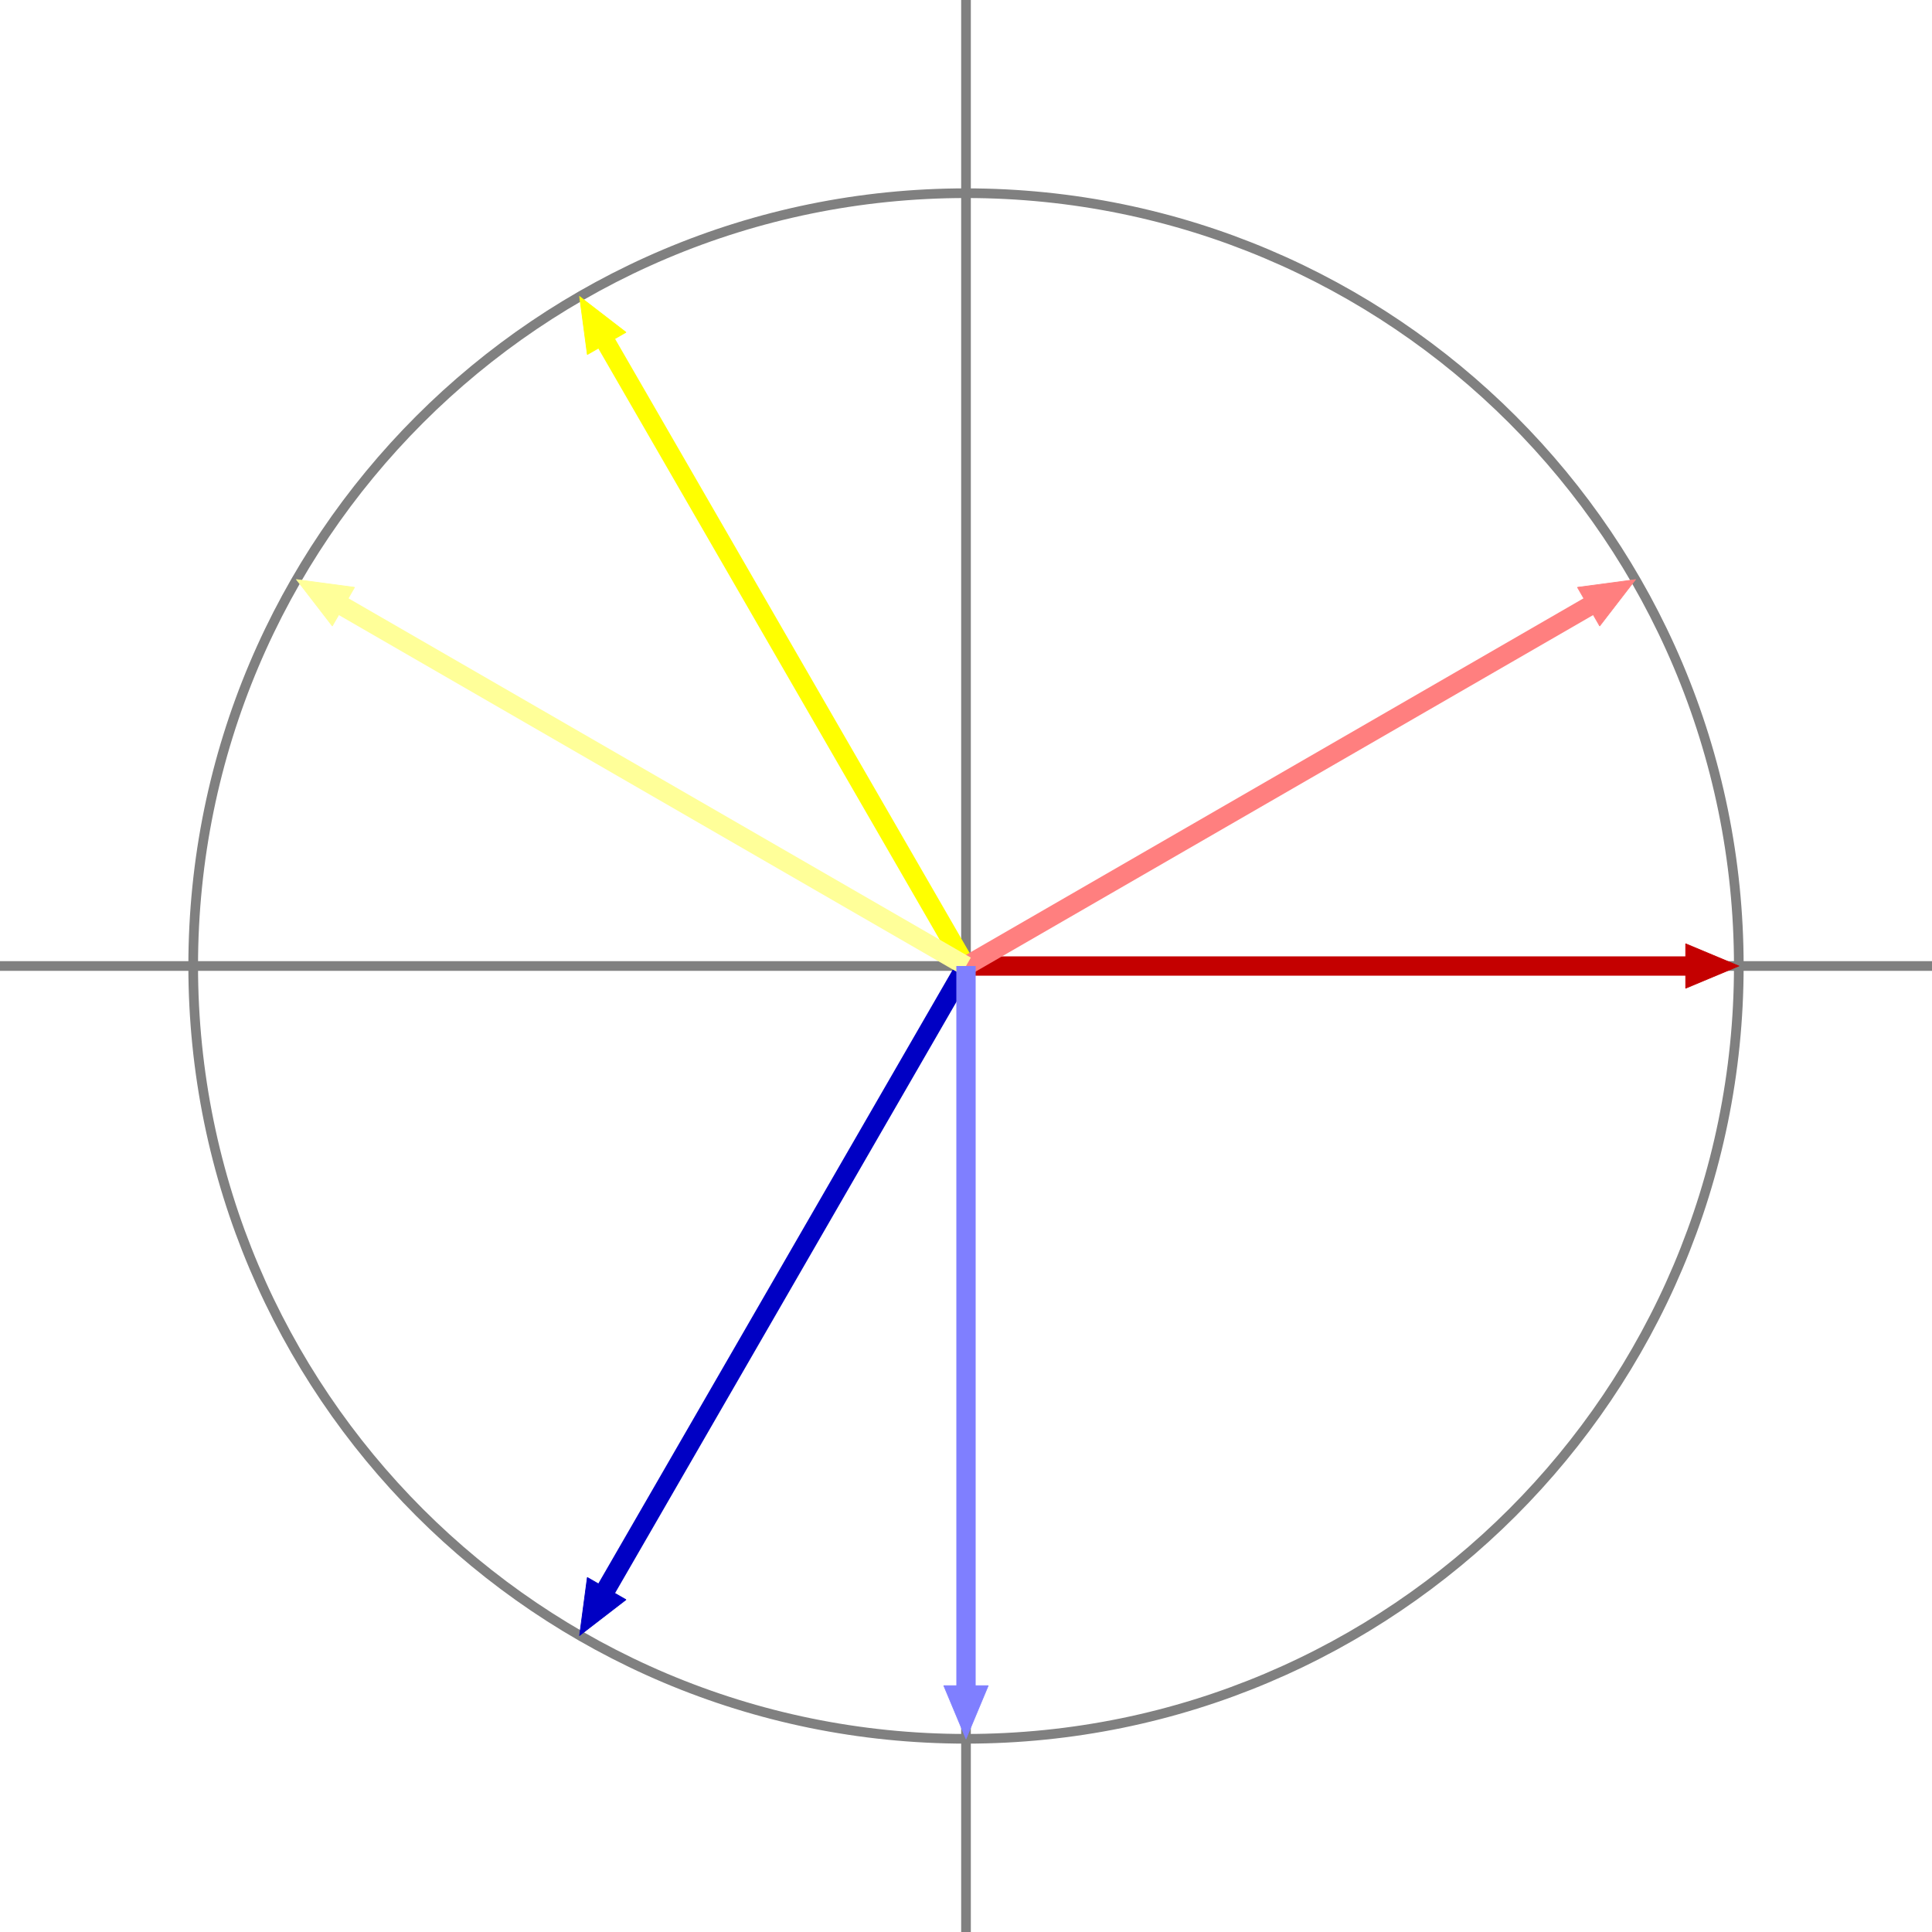
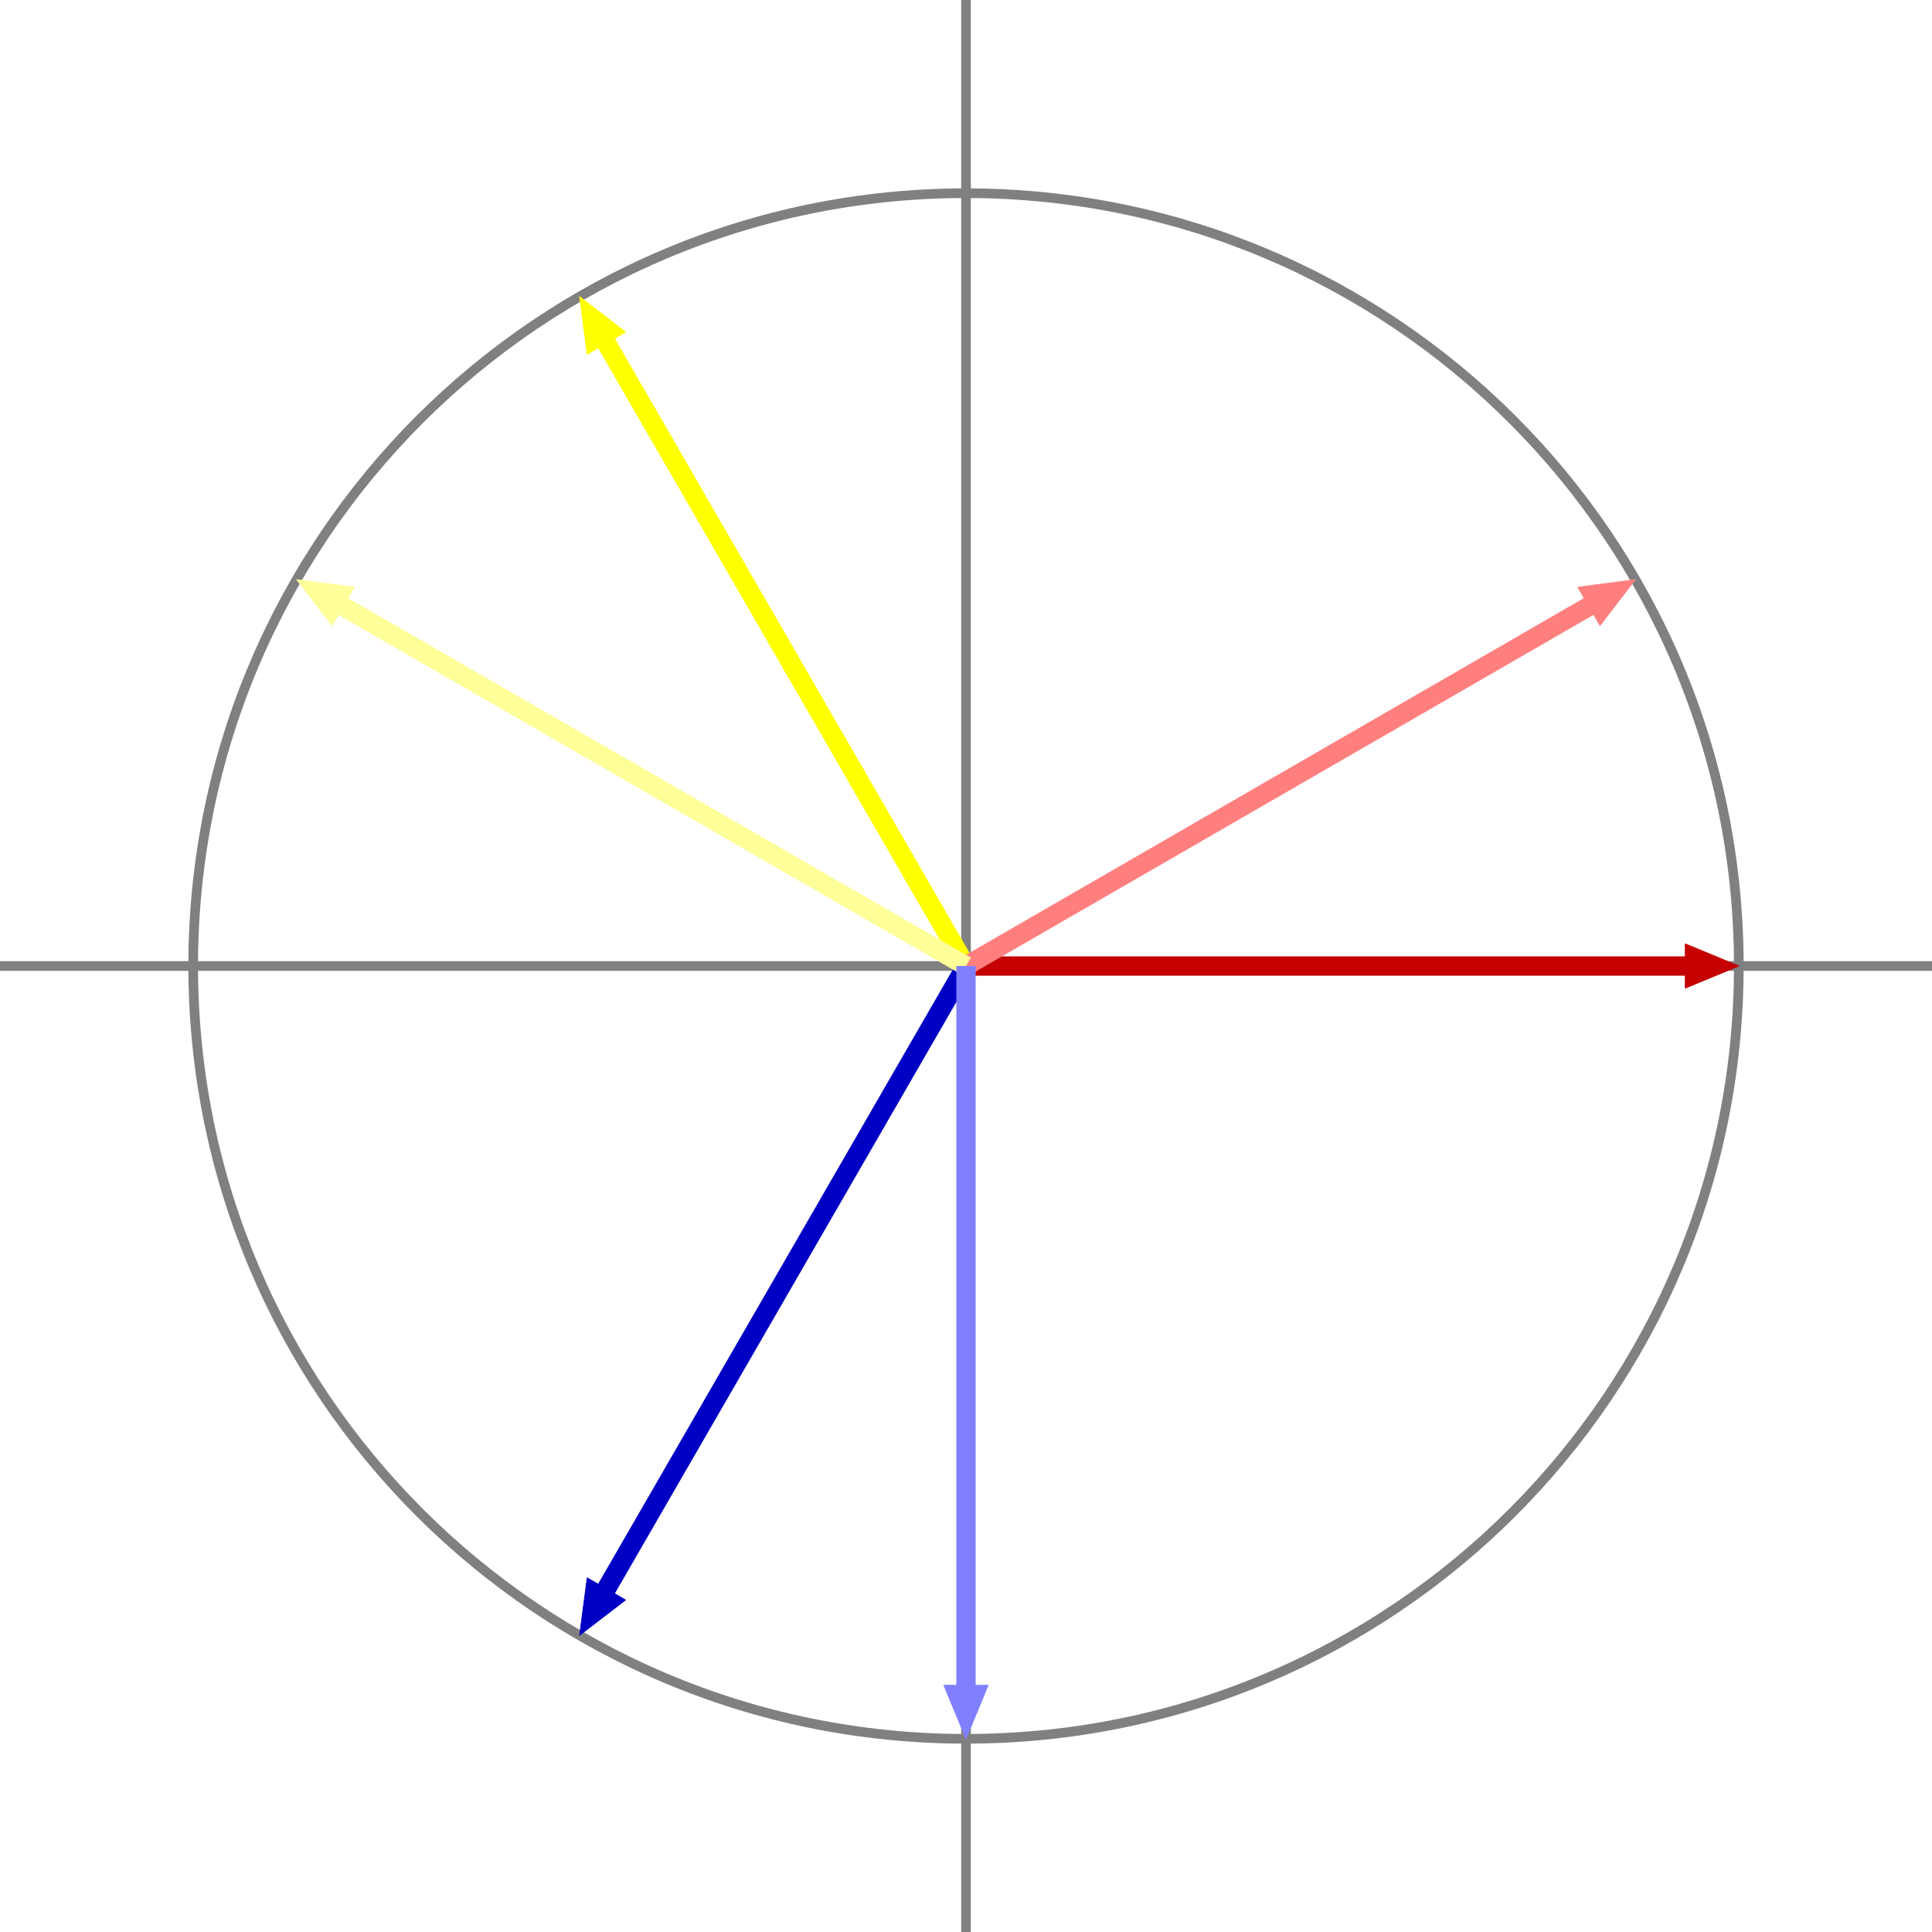
<svg xmlns="http://www.w3.org/2000/svg" width="705.556mm" height="705.556mm" viewBox="0 0 2000 2000" version="1.2" baseProfile="tiny">
  <defs>
</defs>
  <g fill="none" stroke="black" stroke-width="1" fill-rule="evenodd" stroke-linecap="square" stroke-linejoin="bevel">
    <g fill="none" stroke="#808080" stroke-opacity="1" stroke-width="10" stroke-linecap="square" stroke-linejoin="bevel" transform="matrix(1,0,0,1,0,0)" font-family="Sans" font-size="80" font-weight="400" font-style="normal">
      <polyline fill="none" vector-effect="none" points="0,1000 2000,1000 " />
      <polyline fill="none" vector-effect="none" points="1000,0 1000,2000 " />
      <path vector-effect="none" fill-rule="evenodd" d="M1800,1000 C1800,558.172 1441.83,200 1000,200 C558.172,200 200,558.172 200,1000 C200,1441.83 558.172,1800 1000,1800 C1441.83,1800 1800,1441.83 1800,1000 " />
    </g>
    <g fill="none" stroke="#c40000" stroke-opacity="1" stroke-width="20" stroke-linecap="square" stroke-linejoin="bevel" transform="matrix(1,0,0,1,0,0)" font-family="Sans" font-size="80" font-weight="400" font-style="normal">
      <polyline fill="none" vector-effect="none" points="1010,1000 1740,1000 " />
    </g>
    <g fill="none" stroke="#c40000" stroke-opacity="1" stroke-width="1" stroke-linecap="square" stroke-linejoin="bevel" transform="matrix(1,0,0,1,0,0)" font-family="Sans" font-size="80" font-weight="400" font-style="normal">
-       <path vector-effect="non-scaling-stroke" fill-rule="evenodd" d="M1800,1000 L1745,1023 L1745,977 L1800,1000" />
+       <path vector-effect="non-scaling-stroke" fill-rule="evenodd" d="M1800,1000 L1744.57,1022.96 L1744.57,977.039 L1800,1000" />
    </g>
    <g fill="#c40000" fill-opacity="1" stroke="none" transform="matrix(1,0,0,1,0,0)" font-family="Sans" font-size="80" font-weight="400" font-style="normal">
-       <path vector-effect="none" fill-rule="evenodd" d="M1800,1000 L1745,1023 L1745,977" />
+       <path vector-effect="none" fill-rule="evenodd" d="M1800,1000 L1744.57,1022.96 L1744.57,977.039" />
    </g>
    <g fill="none" stroke="#ffff00" stroke-opacity="1" stroke-width="20" stroke-linecap="square" stroke-linejoin="bevel" transform="matrix(1,0,0,1,0,0)" font-family="Sans" font-size="80" font-weight="400" font-style="normal">
      <polyline fill="none" vector-effect="none" points="995,991.34 630,359.141 " />
    </g>
    <g fill="none" stroke="#ffff00" stroke-opacity="1" stroke-width="1" stroke-linecap="square" stroke-linejoin="bevel" transform="matrix(1,0,0,1,0,0)" font-family="Sans" font-size="80" font-weight="400" font-style="normal">
-       <path vector-effect="non-scaling-stroke" fill-rule="evenodd" d="M600,307 L648,344 L608,367 L600,307" />
+       <path vector-effect="non-scaling-stroke" fill-rule="evenodd" d="M600,307.18 L647.601,343.705 L607.831,366.666 L600,307.18" />
    </g>
    <g fill="#ffff00" fill-opacity="1" stroke="none" transform="matrix(1,0,0,1,0,0)" font-family="Sans" font-size="80" font-weight="400" font-style="normal">
-       <path vector-effect="none" fill-rule="evenodd" d="M600,307 L648,344 L608,367" />
+       <path vector-effect="none" fill-rule="evenodd" d="M600,307.18 L647.601,343.705 L607.831,366.666" />
    </g>
    <g fill="none" stroke="#0000c4" stroke-opacity="1" stroke-width="20" stroke-linecap="square" stroke-linejoin="bevel" transform="matrix(1,0,0,1,0,0)" font-family="Sans" font-size="80" font-weight="400" font-style="normal">
      <polyline fill="none" vector-effect="none" points="995,1008.66 630,1640.86 " />
    </g>
    <g fill="none" stroke="#0000c4" stroke-opacity="1" stroke-width="1" stroke-linecap="square" stroke-linejoin="bevel" transform="matrix(1,0,0,1,0,0)" font-family="Sans" font-size="80" font-weight="400" font-style="normal">
-       <path vector-effect="non-scaling-stroke" fill-rule="evenodd" d="M600,1693 L608,1633 L648,1656 L600,1693" />
+       <path vector-effect="non-scaling-stroke" fill-rule="evenodd" d="M600,1692.82 L607.831,1633.33 L647.601,1656.29 L600,1692.82" />
    </g>
    <g fill="#0000c4" fill-opacity="1" stroke="none" transform="matrix(1,0,0,1,0,0)" font-family="Sans" font-size="80" font-weight="400" font-style="normal">
-       <path vector-effect="none" fill-rule="evenodd" d="M600,1693 L608,1633 L648,1656" />
+       <path vector-effect="none" fill-rule="evenodd" d="M600,1692.82 L607.831,1633.33 L647.601,1656.29" />
    </g>
    <g fill="none" stroke="#ff7f7f" stroke-opacity="1" stroke-width="20" stroke-linecap="square" stroke-linejoin="bevel" transform="matrix(1,0,0,1,0,0)" font-family="Sans" font-size="80" font-weight="400" font-style="normal">
      <polyline fill="none" vector-effect="none" points="1008.66,995 1640.86,630 " />
    </g>
    <g fill="none" stroke="#ff7f7f" stroke-opacity="1" stroke-width="1" stroke-linecap="square" stroke-linejoin="bevel" transform="matrix(1,0,0,1,0,0)" font-family="Sans" font-size="80" font-weight="400" font-style="normal">
-       <path vector-effect="non-scaling-stroke" fill-rule="evenodd" d="M1693,600 L1656,648 L1633,608 L1693,600" />
+       <path vector-effect="non-scaling-stroke" fill-rule="evenodd" d="M1692.82,600 L1656.29,647.601 L1633.33,607.832 L1692.82,600" />
    </g>
    <g fill="#ff7f7f" fill-opacity="1" stroke="none" transform="matrix(1,0,0,1,0,0)" font-family="Sans" font-size="80" font-weight="400" font-style="normal">
-       <path vector-effect="none" fill-rule="evenodd" d="M1693,600 L1656,648 L1633,608" />
+       <path vector-effect="none" fill-rule="evenodd" d="M1692.82,600 L1656.29,647.601 L1633.33,607.832" />
    </g>
    <g fill="none" stroke="#ffff99" stroke-opacity="1" stroke-width="20" stroke-linecap="square" stroke-linejoin="bevel" transform="matrix(1,0,0,1,0,0)" font-family="Sans" font-size="80" font-weight="400" font-style="normal">
      <polyline fill="none" vector-effect="none" points="991.34,995 359.141,630 " />
    </g>
    <g fill="none" stroke="#ffff99" stroke-opacity="1" stroke-width="1" stroke-linecap="square" stroke-linejoin="bevel" transform="matrix(1,0,0,1,0,0)" font-family="Sans" font-size="80" font-weight="400" font-style="normal">
-       <path vector-effect="non-scaling-stroke" fill-rule="evenodd" d="M307,600 L367,608 L344,648 L307,600" />
+       <path vector-effect="non-scaling-stroke" fill-rule="evenodd" d="M307.18,600 L366.666,607.832 L343.705,647.601 L307.18,600" />
    </g>
    <g fill="#ffff99" fill-opacity="1" stroke="none" transform="matrix(1,0,0,1,0,0)" font-family="Sans" font-size="80" font-weight="400" font-style="normal">
-       <path vector-effect="none" fill-rule="evenodd" d="M307,600 L367,608 L344,648" />
+       <path vector-effect="none" fill-rule="evenodd" d="M307.18,600 L366.666,607.832 L343.705,647.601" />
    </g>
    <g fill="none" stroke="#7f7fff" stroke-opacity="1" stroke-width="20" stroke-linecap="square" stroke-linejoin="bevel" transform="matrix(1,0,0,1,0,0)" font-family="Sans" font-size="80" font-weight="400" font-style="normal">
      <polyline fill="none" vector-effect="none" points="1000,1010 1000,1740 " />
    </g>
    <g fill="none" stroke="#7f7fff" stroke-opacity="1" stroke-width="1" stroke-linecap="square" stroke-linejoin="bevel" transform="matrix(1,0,0,1,0,0)" font-family="Sans" font-size="80" font-weight="400" font-style="normal">
-       <path vector-effect="non-scaling-stroke" fill-rule="evenodd" d="M1000,1800 L977,1745 L1023,1745 L1000,1800" />
+       <path vector-effect="non-scaling-stroke" fill-rule="evenodd" d="M1000,1800 L977.039,1744.57 L1022.96,1744.57 L1000,1800" />
    </g>
    <g fill="#7f7fff" fill-opacity="1" stroke="none" transform="matrix(1,0,0,1,0,0)" font-family="Sans" font-size="80" font-weight="400" font-style="normal">
-       <path vector-effect="none" fill-rule="evenodd" d="M1000,1800 L977,1745 L1023,1745" />
+       <path vector-effect="none" fill-rule="evenodd" d="M1000,1800 L977.039,1744.57 L1022.96,1744.57" />
    </g>
  </g>
</svg>
